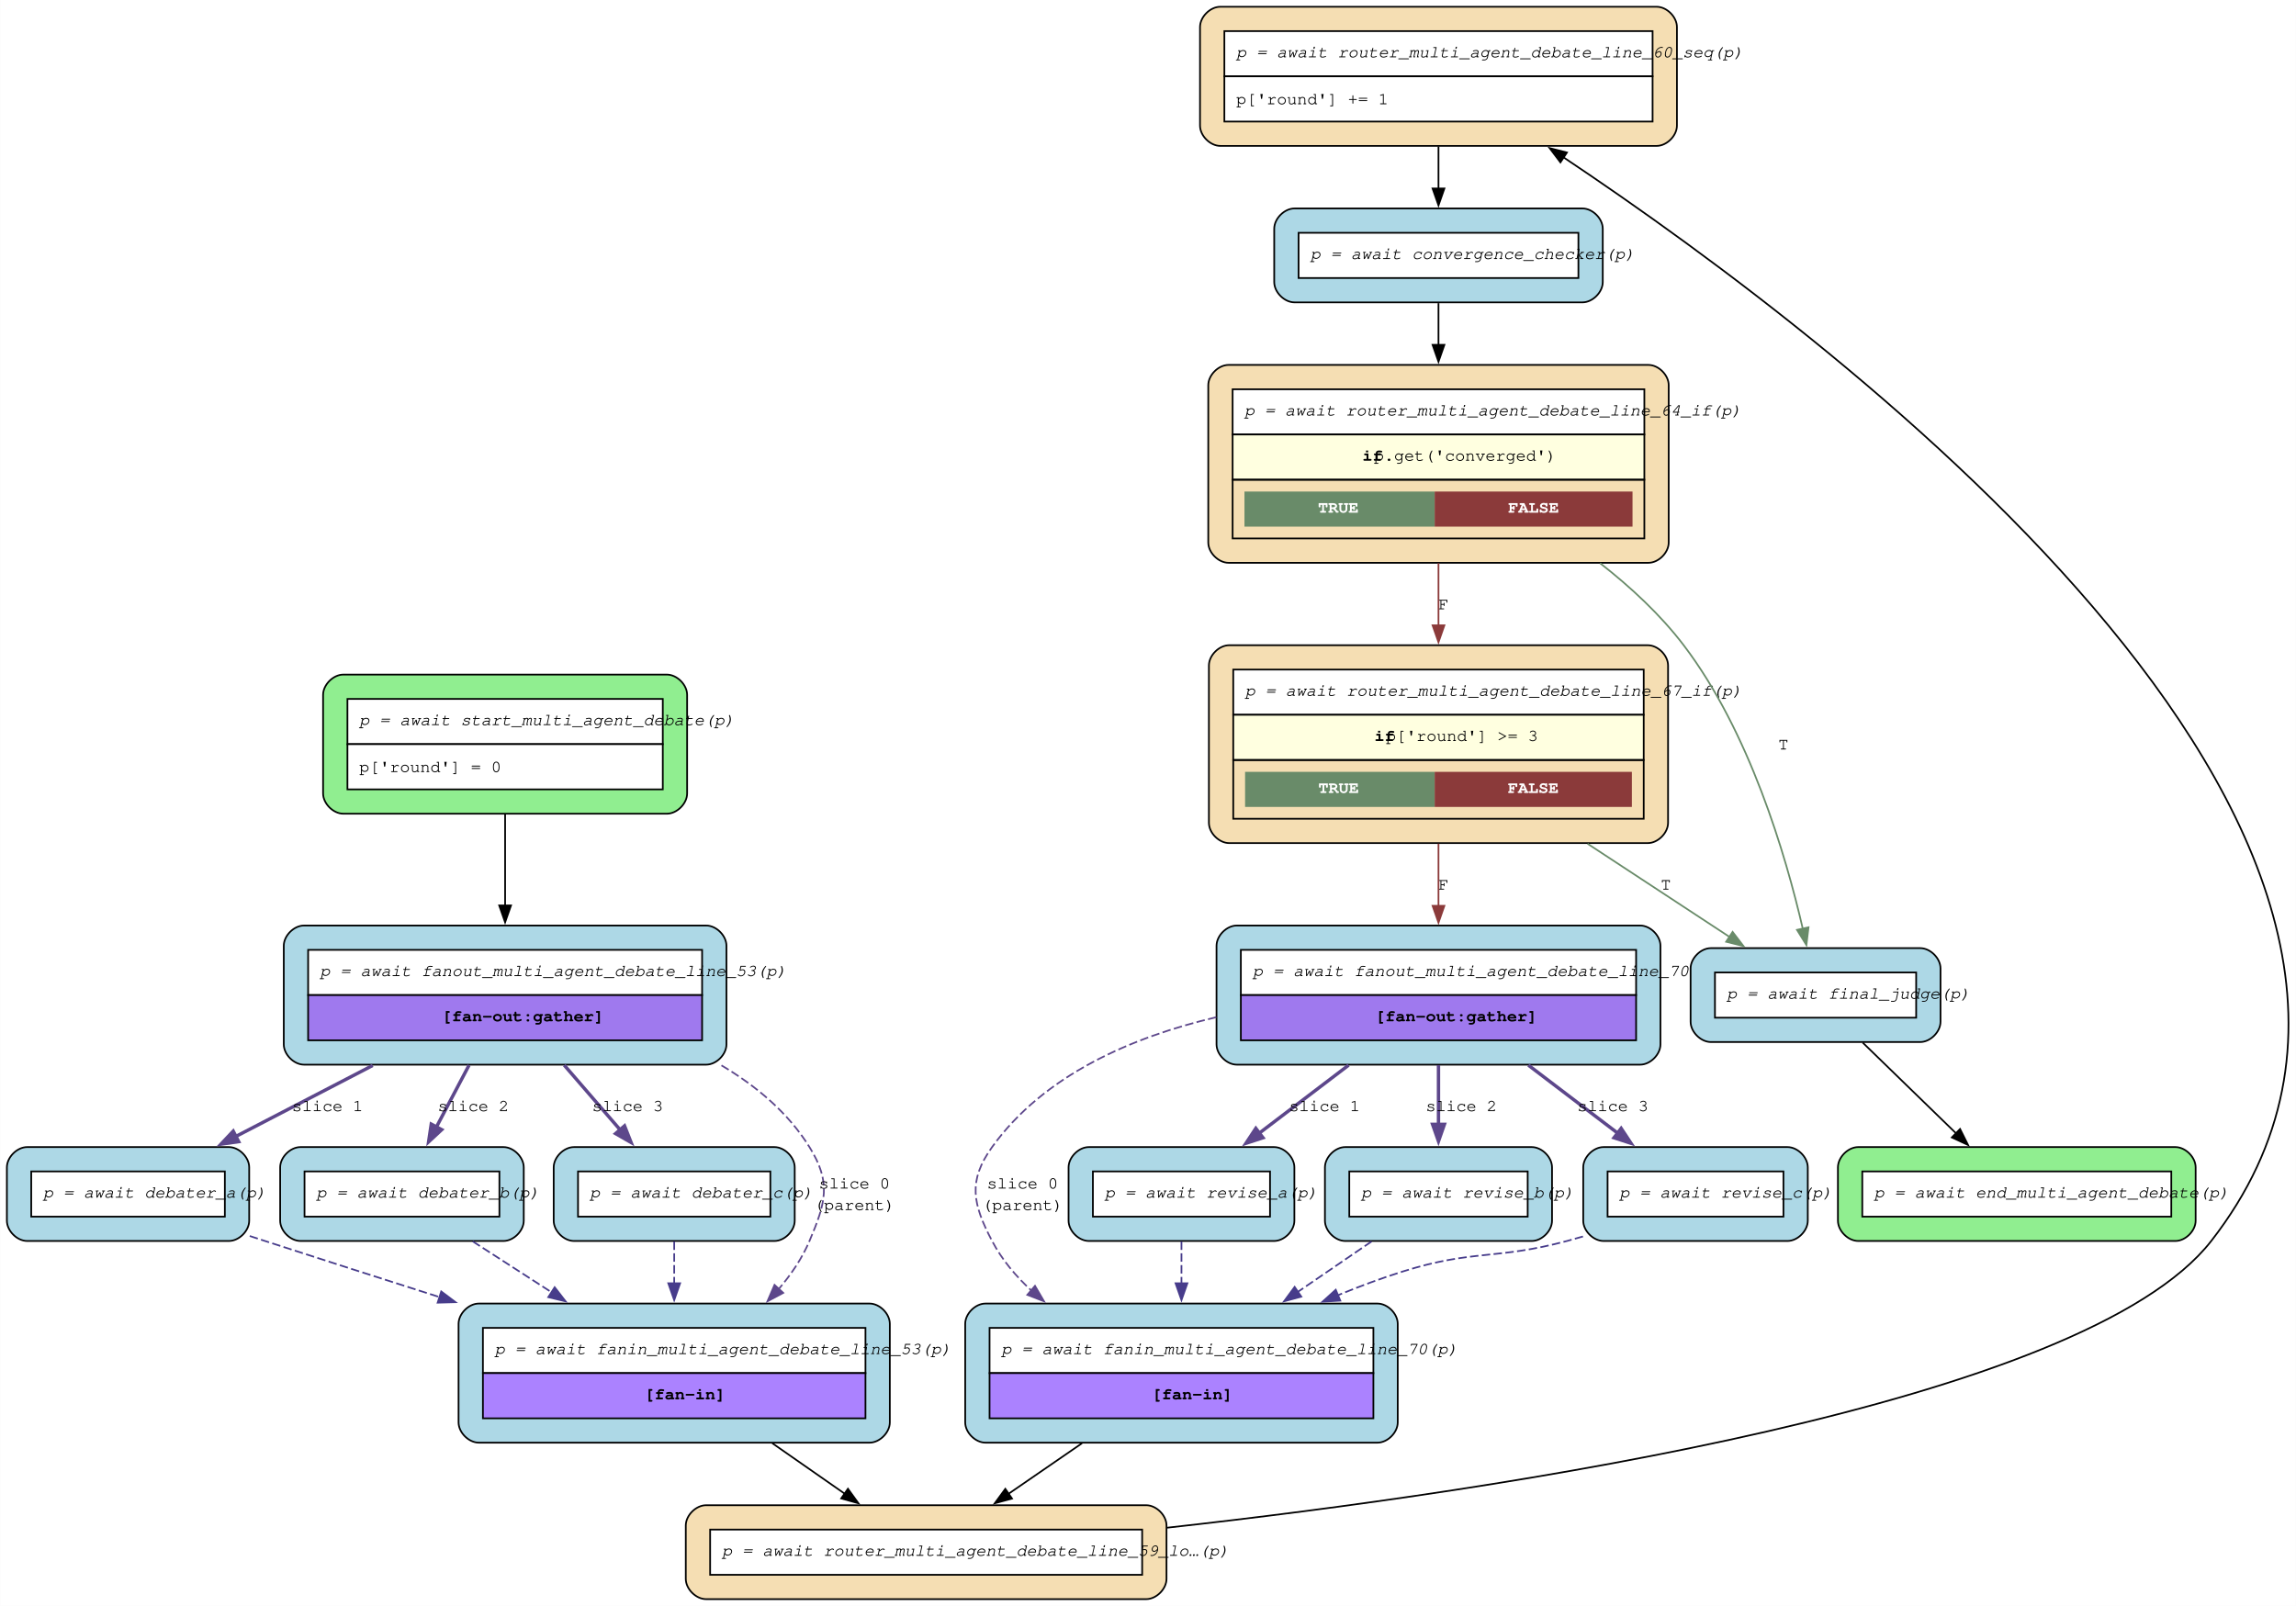
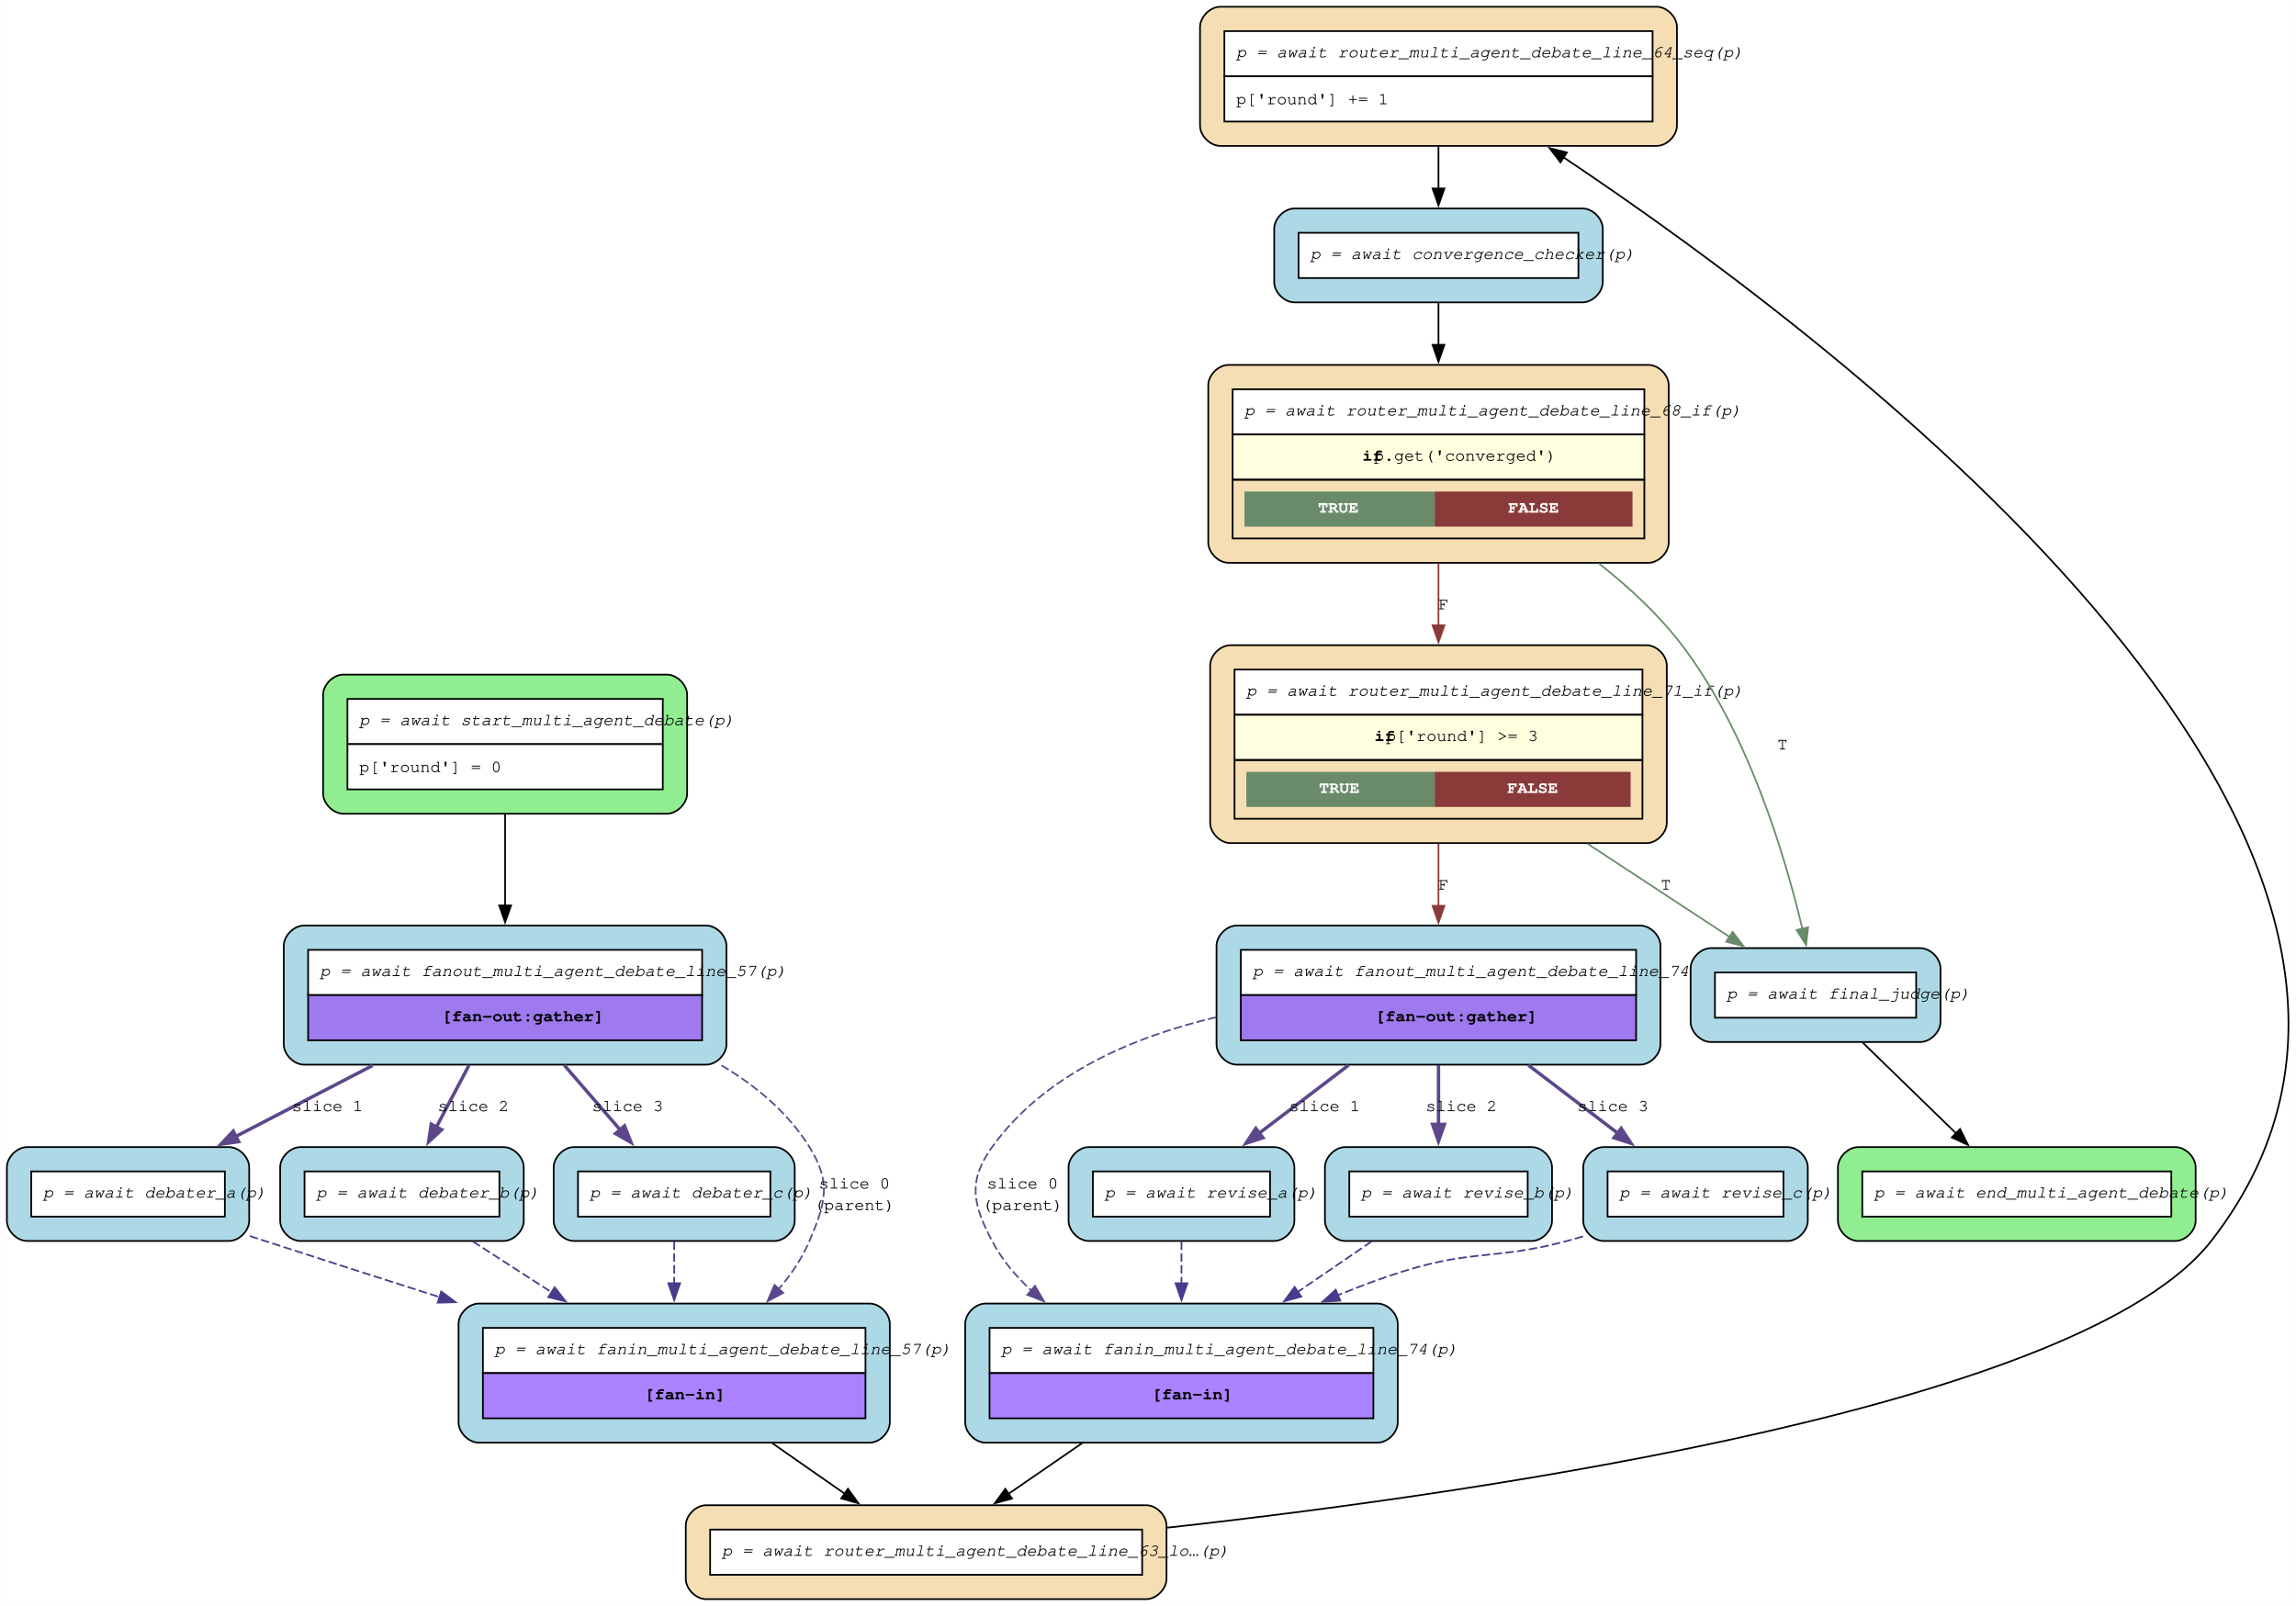
<svg xmlns="http://www.w3.org/2000/svg" width="1358pt" height="950pt" viewBox="0.00 0.00 1357.71 949.90">
  <g id="graph0" class="graph" transform="scale(1 1) rotate(0) translate(4 945.9)">
    <polygon fill="white" stroke="none" points="-4,4 -4,-945.9 1353.71,-945.9 1353.71,4 -4,4" />
    <g id="node1" class="node">
      <path fill="lightgreen" stroke="black" d="M390.3,-546.88C390.3,-546.88 199,-546.88 199,-546.88 193,-546.88 187,-540.88 187,-534.88 187,-534.88 187,-476.58 187,-476.58 187,-470.58 193,-464.58 199,-464.58 199,-464.58 390.3,-464.58 390.3,-464.58 396.3,-464.58 402.3,-470.58 402.3,-476.58 402.3,-476.58 402.3,-534.88 402.3,-534.88 402.3,-540.88 396.3,-546.88 390.3,-546.88" />
      <polygon fill="white" stroke="none" points="201.4,-505.73 201.4,-532.48 387.9,-532.48 387.9,-505.73 201.4,-505.73" />
      <polygon fill="none" stroke="black" points="201.4,-505.73 201.4,-532.48 387.9,-532.48 387.9,-505.73 201.4,-505.73" />
      <text text-anchor="start" x="208.4" y="-516.98" font-family="Courier,monospace" font-style="italic" font-size="10.00">p = await start_multi_agent_debate(p)</text>
      <polygon fill="white" stroke="none" points="201.4,-478.98 201.4,-505.73 387.9,-505.73 387.9,-478.98 201.4,-478.98" />
      <polygon fill="none" stroke="black" points="201.4,-478.98 201.4,-505.73 387.9,-505.73 387.9,-478.98 201.4,-478.98" />
      <text text-anchor="start" x="208.4" y="-489.23" font-family="Courier,monospace" font-size="10.00">p['round'] = 0</text>
    </g>
    <g id="node7" class="node">
      <path fill="lightblue" stroke="black" d="M413.55,-398.45C413.55,-398.45 175.75,-398.45 175.75,-398.45 169.75,-398.45 163.75,-392.45 163.75,-386.45 163.75,-386.45 163.75,-328.15 163.75,-328.15 163.75,-322.15 169.75,-316.15 175.75,-316.15 175.75,-316.15 413.55,-316.15 413.55,-316.15 419.55,-316.15 425.55,-322.15 425.55,-328.15 425.55,-328.15 425.55,-386.45 425.55,-386.45 425.55,-392.45 419.55,-398.45 413.55,-398.45" />
      <polygon fill="white" stroke="none" points="178.15,-357.3 178.15,-384.05 411.15,-384.05 411.15,-357.3 178.15,-357.3" />
      <polygon fill="none" stroke="black" points="178.15,-357.3 178.15,-384.05 411.15,-384.05 411.15,-357.3 178.15,-357.3" />
-       <text text-anchor="start" x="185.15" y="-368.55" font-family="Courier,monospace" font-style="italic" font-size="10.00">p = await fanout_multi_agent_debate_line_53(p)</text>
+       <text text-anchor="start" x="185.15" y="-368.55" font-family="Courier,monospace" font-style="italic" font-size="10.00">p = await fanout_multi_agent_debate_line_57(p)</text>
      <polygon fill="#9f79ee" stroke="none" points="178.15,-330.55 178.15,-357.3 411.15,-357.3 411.15,-330.55 178.15,-330.55" />
      <polygon fill="none" stroke="black" points="178.15,-330.55 178.15,-357.3 411.15,-357.3 411.15,-330.55 178.15,-330.55" />
      <text text-anchor="start" x="257.15" y="-341.8" font-family="Courier,monospace" font-weight="bold" font-size="10.00">[fan-out:gather]</text>
    </g>
    <g id="edge25" class="edge">
      <path fill="none" stroke="black" d="M294.65,-464.33C294.65,-447.59 294.65,-427.97 294.65,-410.19" />
      <polygon fill="black" stroke="black" points="298.15,-410.33 294.65,-400.33 291.15,-410.33 298.15,-410.33" />
    </g>
    <g id="node2" class="node">
      <path fill="lightblue" stroke="black" d="M965.92,-398.45C965.92,-398.45 727.38,-398.45 727.38,-398.45 721.38,-398.45 715.38,-392.45 715.38,-386.45 715.38,-386.45 715.38,-328.15 715.38,-328.15 715.38,-322.15 721.38,-316.15 727.38,-316.15 727.38,-316.15 965.92,-316.15 965.92,-316.15 971.92,-316.15 977.92,-322.15 977.92,-328.15 977.92,-328.15 977.92,-386.45 977.92,-386.45 977.92,-392.45 971.92,-398.45 965.92,-398.45" />
      <polygon fill="white" stroke="none" points="729.77,-357.3 729.77,-384.05 963.52,-384.05 963.52,-357.3 729.77,-357.3" />
      <polygon fill="none" stroke="black" points="729.77,-357.3 729.77,-384.05 963.52,-384.05 963.52,-357.3 729.77,-357.3" />
-       <text text-anchor="start" x="736.77" y="-368.55" font-family="Courier,monospace" font-style="italic" font-size="10.00">p = await fanout_multi_agent_debate_line_70(p)</text>
+       <text text-anchor="start" x="736.77" y="-368.55" font-family="Courier,monospace" font-style="italic" font-size="10.00">p = await fanout_multi_agent_debate_line_74(p)</text>
      <polygon fill="#9f79ee" stroke="none" points="729.77,-330.55 729.77,-357.3 963.52,-357.3 963.52,-330.55 729.77,-330.55" />
      <polygon fill="none" stroke="black" points="729.77,-330.55 729.77,-357.3 963.52,-357.3 963.52,-330.55 729.77,-330.55" />
      <text text-anchor="start" x="809.15" y="-341.8" font-family="Courier,monospace" font-weight="bold" font-size="10.00">[fan-out:gather]</text>
    </g>
    <g id="node14" class="node">
      <path fill="lightblue" stroke="black" d="M810.55,-174.85C810.55,-174.85 578.75,-174.85 578.75,-174.85 572.75,-174.85 566.75,-168.85 566.75,-162.85 566.75,-162.85 566.75,-104.55 566.75,-104.55 566.75,-98.55 572.75,-92.55 578.75,-92.55 578.75,-92.55 810.55,-92.55 810.55,-92.55 816.55,-92.55 822.55,-98.55 822.55,-104.55 822.55,-104.55 822.55,-162.85 822.55,-162.85 822.55,-168.85 816.55,-174.85 810.55,-174.85" />
      <polygon fill="white" stroke="none" points="581.15,-133.7 581.15,-160.45 808.15,-160.45 808.15,-133.7 581.15,-133.7" />
      <polygon fill="none" stroke="black" points="581.15,-133.7 581.15,-160.45 808.15,-160.45 808.15,-133.7 581.15,-133.7" />
-       <text text-anchor="start" x="588.15" y="-144.95" font-family="Courier,monospace" font-style="italic" font-size="10.00">p = await fanin_multi_agent_debate_line_70(p)</text>
+       <text text-anchor="start" x="588.15" y="-144.95" font-family="Courier,monospace" font-style="italic" font-size="10.00">p = await fanin_multi_agent_debate_line_74(p)</text>
      <polygon fill="#ab82ff" stroke="none" points="581.15,-106.95 581.15,-133.7 808.15,-133.7 808.15,-106.95 581.15,-106.95" />
      <polygon fill="none" stroke="black" points="581.15,-106.95 581.15,-133.7 808.15,-133.7 808.15,-106.95 581.15,-106.95" />
      <text text-anchor="start" x="677.02" y="-118.2" font-family="Courier,monospace" font-weight="bold" font-size="10.00">[fan-in]</text>
    </g>
    <g id="edge11" class="edge">
      <path fill="none" stroke="#5d478b" stroke-dasharray="5,2" d="M715.21,-344.21C665.35,-332.48 613.27,-310.02 582.65,-267.4 568.24,-247.35 571.17,-233.71 582.65,-211.85 588.47,-200.78 596.68,-190.98 606.03,-182.41" />
      <polygon fill="#5d478b" stroke="#5d478b" points="608.02,-185.32 613.37,-176.17 603.48,-179.99 608.02,-185.32" />
      <text text-anchor="middle" x="600.65" y="-242.88" font-family="Courier,monospace" font-size="10.00">slice 0</text>
      <text text-anchor="middle" x="600.65" y="-230.13" font-family="Courier,monospace" font-size="10.00">(parent)</text>
    </g>
    <g id="node16" class="node">
      <path fill="lightblue" stroke="black" d="M749.42,-267.4C749.42,-267.4 639.88,-267.4 639.88,-267.4 633.88,-267.4 627.88,-261.4 627.88,-255.4 627.88,-255.4 627.88,-223.85 627.88,-223.85 627.88,-217.85 633.88,-211.85 639.88,-211.85 639.88,-211.85 749.42,-211.85 749.42,-211.85 755.42,-211.85 761.42,-217.85 761.42,-223.85 761.42,-223.85 761.42,-255.4 761.42,-255.4 761.42,-261.4 755.42,-267.4 749.42,-267.4" />
      <polygon fill="white" stroke="none" points="642.27,-226.25 642.27,-253 747.02,-253 747.02,-226.25 642.27,-226.25" />
      <polygon fill="none" stroke="black" points="642.27,-226.25 642.27,-253 747.02,-253 747.02,-226.25 642.27,-226.25" />
      <text text-anchor="start" x="649.27" y="-237.5" font-family="Courier,monospace" font-style="italic" font-size="10.00">p = await revise_a(p)</text>
    </g>
    <g id="edge12" class="edge">
      <path fill="none" stroke="#5d478b" stroke-width="2" d="M793.49,-315.84C775.86,-302.43 756.43,-287.64 739.5,-274.75" />
      <polygon fill="#5d478b" stroke="#5d478b" stroke-width="2" points="742.86,-272.91 732.78,-269.64 738.62,-278.48 742.86,-272.91" />
      <text text-anchor="middle" x="779.22" y="-288.65" font-family="Courier,monospace" font-size="10.00">slice 1</text>
    </g>
    <g id="node17" class="node">
      <path fill="lightblue" stroke="black" d="M901.8,-267.4C901.8,-267.4 791.5,-267.4 791.5,-267.4 785.5,-267.4 779.5,-261.4 779.5,-255.4 779.5,-255.4 779.5,-223.85 779.5,-223.85 779.5,-217.85 785.5,-211.85 791.5,-211.85 791.5,-211.85 901.8,-211.85 901.8,-211.85 907.8,-211.85 913.8,-217.85 913.8,-223.85 913.8,-223.85 913.8,-255.4 913.8,-255.4 913.8,-261.4 907.8,-267.4 901.8,-267.4" />
      <polygon fill="white" stroke="none" points="793.9,-226.25 793.9,-253 899.4,-253 899.4,-226.25 793.9,-226.25" />
      <polygon fill="none" stroke="black" points="793.9,-226.25 793.9,-253 899.4,-253 899.4,-226.25 793.9,-226.25" />
      <text text-anchor="start" x="800.9" y="-237.5" font-family="Courier,monospace" font-style="italic" font-size="10.00">p = await revise_b(p)</text>
    </g>
    <g id="edge13" class="edge">
      <path fill="none" stroke="#5d478b" stroke-width="2" d="M846.65,-315.84C846.65,-303.92 846.65,-290.91 846.65,-279.12" />
      <polygon fill="#5d478b" stroke="#5d478b" stroke-width="2" points="850.15,-280.84 846.65,-270.84 843.15,-280.84 850.15,-280.84" />
      <text text-anchor="middle" x="860.15" y="-288.65" font-family="Courier,monospace" font-size="10.00">slice 2</text>
    </g>
    <g id="node18" class="node">
      <path fill="lightblue" stroke="black" d="M1053.05,-267.4C1053.05,-267.4 944.25,-267.4 944.25,-267.4 938.25,-267.4 932.25,-261.4 932.25,-255.4 932.25,-255.4 932.25,-223.85 932.25,-223.85 932.25,-217.85 938.25,-211.85 944.25,-211.85 944.25,-211.85 1053.05,-211.85 1053.05,-211.85 1059.05,-211.85 1065.05,-217.85 1065.05,-223.85 1065.05,-223.85 1065.05,-255.4 1065.05,-255.4 1065.05,-261.4 1059.05,-267.4 1053.05,-267.4" />
      <polygon fill="white" stroke="none" points="946.65,-226.25 946.65,-253 1050.65,-253 1050.65,-226.25 946.65,-226.25" />
      <polygon fill="none" stroke="black" points="946.65,-226.25 946.65,-253 1050.65,-253 1050.65,-226.25 946.65,-226.25" />
      <text text-anchor="start" x="953.65" y="-237.5" font-family="Courier,monospace" font-style="italic" font-size="10.00">p = await revise_c(p)</text>
    </g>
    <g id="edge14" class="edge">
      <path fill="none" stroke="#5d478b" stroke-width="2" d="M899.81,-315.84C917.44,-302.43 936.87,-287.64 953.8,-274.75" />
      <polygon fill="#5d478b" stroke="#5d478b" stroke-width="2" points="954.68,-278.48 960.52,-269.64 950.44,-272.91 954.68,-278.48" />
      <text text-anchor="middle" x="949.76" y="-288.65" font-family="Courier,monospace" font-size="10.00">slice 3</text>
    </g>
    <g id="node3" class="node">
-       <path fill="wheat" stroke="black" d="M970.42,-564.25C970.42,-564.25 722.88,-564.25 722.88,-564.25 716.88,-564.25 710.88,-558.25 710.88,-552.25 710.88,-552.25 710.88,-459.2 710.88,-459.2 710.88,-453.2 716.88,-447.2 722.88,-447.2 722.88,-447.2 970.42,-447.2 970.42,-447.2 976.42,-447.2 982.42,-453.2 982.42,-459.2 982.42,-459.2 982.42,-552.25 982.42,-552.25 982.42,-558.25 976.42,-564.25 970.42,-564.25" />
-       <polygon fill="white" stroke="none" points="725.27,-523.1 725.27,-549.85 968.02,-549.85 968.02,-523.1 725.27,-523.1" />
-       <polygon fill="none" stroke="black" points="725.27,-523.1 725.27,-549.85 968.02,-549.85 968.02,-523.1 725.27,-523.1" />
-       <text text-anchor="start" x="732.27" y="-534.35" font-family="Courier,monospace" font-style="italic" font-size="10.00">p = await router_multi_agent_debate_line_67_if(p)</text>
-       <polygon fill="lightyellow" stroke="none" points="725.27,-496.35 725.27,-523.1 968.02,-523.1 968.02,-496.35 725.27,-496.35" />
-       <polygon fill="none" stroke="black" points="725.27,-496.35 725.27,-523.1 968.02,-523.1 968.02,-496.35 725.27,-496.35" />
+       <path fill="wheat" stroke="black" d="M969.67,-564.25C969.67,-564.25 723.62,-564.25 723.62,-564.25 717.62,-564.25 711.62,-558.25 711.62,-552.25 711.62,-552.25 711.62,-459.2 711.62,-459.2 711.62,-453.2 717.62,-447.2 723.62,-447.2 723.62,-447.2 969.67,-447.2 969.67,-447.2 975.67,-447.2 981.67,-453.2 981.67,-459.2 981.67,-459.2 981.67,-552.25 981.67,-552.25 981.67,-558.25 975.67,-564.25 969.67,-564.25" />
+       <polygon fill="white" stroke="none" points="726.02,-523.1 726.02,-549.85 967.27,-549.85 967.27,-523.1 726.02,-523.1" />
+       <polygon fill="none" stroke="black" points="726.02,-523.1 726.02,-549.85 967.27,-549.85 967.27,-523.1 726.02,-523.1" />
+       <text text-anchor="start" x="733.02" y="-534.35" font-family="Courier,monospace" font-style="italic" font-size="10.00">p = await router_multi_agent_debate_line_71_if(p)</text>
+       <polygon fill="lightyellow" stroke="none" points="726.02,-496.35 726.02,-523.1 967.27,-523.1 967.27,-496.35 726.02,-496.35" />
+       <polygon fill="none" stroke="black" points="726.02,-496.35 726.02,-523.1 967.27,-523.1 967.27,-496.35 726.02,-496.35" />
      <text text-anchor="start" x="808.77" y="-507.6" font-family="Courier,monospace" font-weight="bold" font-size="10.00">if</text>
      <text text-anchor="start" x="815.52" y="-507.6" font-family="Courier,monospace" font-size="10.00"> p['round'] &gt;= 3</text>
-       <polygon fill="none" stroke="black" points="725.27,-461.6 725.27,-496.35 968.02,-496.35 968.02,-461.6 725.27,-461.6" />
-       <polygon fill="#698b69" stroke="none" points="732.27,-468.6 732.27,-489.35 844.4,-489.35 844.4,-468.6 732.27,-468.6" />
-       <text text-anchor="start" x="775.59" y="-476.85" font-family="Courier,monospace" font-weight="bold" font-size="10.00" fill="white">TRUE</text>
-       <polygon fill="#8b3a3a" stroke="none" points="844.4,-468.6 844.4,-489.35 961.02,-489.35 961.02,-468.6 844.4,-468.6" />
-       <text text-anchor="start" x="887.71" y="-476.85" font-family="Courier,monospace" font-weight="bold" font-size="10.00" fill="white">FALSE</text>
+       <polygon fill="none" stroke="black" points="726.02,-461.6 726.02,-496.35 967.27,-496.35 967.27,-461.6 726.02,-461.6" />
+       <polygon fill="#698b69" stroke="none" points="733.02,-468.6 733.02,-489.35 844.4,-489.35 844.4,-468.6 733.02,-468.6" />
+       <text text-anchor="start" x="775.96" y="-476.85" font-family="Courier,monospace" font-weight="bold" font-size="10.00" fill="white">TRUE</text>
+       <polygon fill="#8b3a3a" stroke="none" points="844.4,-468.6 844.4,-489.35 960.27,-489.35 960.27,-468.6 844.4,-468.6" />
+       <text text-anchor="start" x="887.34" y="-476.85" font-family="Courier,monospace" font-weight="bold" font-size="10.00" fill="white">FALSE</text>
    </g>
    <g id="edge23" class="edge">
      <path fill="none" stroke="#8b3a3a" d="M846.65,-446.85C846.65,-434.62 846.65,-421.78 846.65,-409.8" />
      <polygon fill="#8b3a3a" stroke="#8b3a3a" points="850.15,-410.13 846.65,-400.13 843.15,-410.13 850.15,-410.13" />
      <text text-anchor="middle" x="849.65" y="-419.7" font-family="Courier,monospace" font-size="10.00">F</text>
    </g>
    <g id="node15" class="node">
      <path fill="lightblue" stroke="black" d="M1131.55,-385.08C1131.55,-385.08 1007.75,-385.08 1007.75,-385.08 1001.75,-385.08 995.75,-379.08 995.75,-373.08 995.75,-373.08 995.75,-341.53 995.75,-341.53 995.75,-335.53 1001.75,-329.53 1007.75,-329.53 1007.75,-329.53 1131.55,-329.53 1131.55,-329.53 1137.55,-329.53 1143.55,-335.53 1143.55,-341.53 1143.55,-341.53 1143.55,-373.08 1143.55,-373.08 1143.55,-379.08 1137.55,-385.08 1131.55,-385.08" />
      <polygon fill="white" stroke="none" points="1010.15,-343.93 1010.15,-370.68 1129.15,-370.68 1129.15,-343.93 1010.15,-343.93" />
      <polygon fill="none" stroke="black" points="1010.15,-343.93 1010.15,-370.68 1129.15,-370.68 1129.15,-343.93 1010.15,-343.93" />
      <text text-anchor="start" x="1017.15" y="-355.18" font-family="Courier,monospace" font-style="italic" font-size="10.00">p = await final_judge(p)</text>
    </g>
    <g id="edge24" class="edge">
      <path fill="none" stroke="#698b69" d="M934.79,-446.85C963.27,-428.15 993.88,-408.05 1018.73,-391.74" />
      <polygon fill="#698b69" stroke="#698b69" points="1020.59,-394.7 1027.03,-386.28 1016.75,-388.85 1020.59,-394.7" />
      <text text-anchor="middle" x="981.12" y="-419.7" font-family="Courier,monospace" font-size="10.00">T</text>
    </g>
    <g id="node4" class="node">
      <path fill="wheat" stroke="black" d="M970.8,-730.05C970.8,-730.05 722.5,-730.05 722.5,-730.05 716.5,-730.05 710.5,-724.05 710.5,-718.05 710.5,-718.05 710.5,-625 710.5,-625 710.5,-619 716.5,-613 722.5,-613 722.5,-613 970.8,-613 970.8,-613 976.8,-613 982.8,-619 982.8,-625 982.8,-625 982.8,-718.05 982.8,-718.05 982.8,-724.05 976.8,-730.05 970.8,-730.05" />
      <polygon fill="white" stroke="none" points="724.9,-688.9 724.9,-715.65 968.4,-715.65 968.4,-688.9 724.9,-688.9" />
      <polygon fill="none" stroke="black" points="724.9,-688.9 724.9,-715.65 968.4,-715.65 968.4,-688.9 724.9,-688.9" />
-       <text text-anchor="start" x="731.9" y="-700.15" font-family="Courier,monospace" font-style="italic" font-size="10.00">p = await router_multi_agent_debate_line_64_if(p)</text>
+       <text text-anchor="start" x="731.9" y="-700.15" font-family="Courier,monospace" font-style="italic" font-size="10.00">p = await router_multi_agent_debate_line_68_if(p)</text>
      <polygon fill="lightyellow" stroke="none" points="724.9,-662.15 724.9,-688.9 968.4,-688.9 968.4,-662.15 724.9,-662.15" />
      <polygon fill="none" stroke="black" points="724.9,-662.15 724.9,-688.9 968.4,-688.9 968.4,-662.15 724.9,-662.15" />
      <text text-anchor="start" x="801.65" y="-673.4" font-family="Courier,monospace" font-weight="bold" font-size="10.00">if</text>
      <text text-anchor="start" x="808.4" y="-673.4" font-family="Courier,monospace" font-size="10.00"> p.get('converged')</text>
      <polygon fill="none" stroke="black" points="724.9,-627.4 724.9,-662.15 968.4,-662.15 968.4,-627.4 724.9,-627.4" />
      <polygon fill="#698b69" stroke="none" points="731.9,-634.4 731.9,-655.15 844.4,-655.15 844.4,-634.4 731.9,-634.4" />
      <text text-anchor="start" x="775.4" y="-642.65" font-family="Courier,monospace" font-weight="bold" font-size="10.00" fill="white">TRUE</text>
      <polygon fill="#8b3a3a" stroke="none" points="844.4,-634.4 844.4,-655.15 961.4,-655.15 961.4,-634.4 844.4,-634.4" />
      <text text-anchor="start" x="887.9" y="-642.65" font-family="Courier,monospace" font-weight="bold" font-size="10.00" fill="white">FALSE</text>
    </g>
    <g id="edge22" class="edge">
      <path fill="none" stroke="#8b3a3a" d="M846.65,-612.78C846.65,-600.79 846.65,-588.04 846.65,-575.7" />
      <polygon fill="#8b3a3a" stroke="#8b3a3a" points="850.15,-576.02 846.65,-566.02 843.15,-576.02 850.15,-576.02" />
      <text text-anchor="middle" x="849.65" y="-585.5" font-family="Courier,monospace" font-size="10.00">F</text>
    </g>
    <g id="edge21" class="edge">
-       <path fill="none" stroke="#698b69" d="M942.24,-612.76C960.38,-598.59 977.95,-582.26 991.65,-564.25 1030.53,-513.13 1051.97,-440.41 1062.12,-396.46" />
-       <polygon fill="#698b69" stroke="#698b69" points="1065.49,-397.4 1064.24,-386.88 1058.66,-395.89 1065.49,-397.4" />
-       <text text-anchor="middle" x="1050.63" y="-502.6" font-family="Courier,monospace" font-size="10.00">T</text>
+       <path fill="none" stroke="#698b69" d="M941.51,-612.62C959.54,-598.47 977.01,-582.17 990.65,-564.25 1029.62,-513.06 1051.46,-440.37 1061.87,-396.44" />
+       <polygon fill="#698b69" stroke="#698b69" points="1065.25,-397.39 1064.06,-386.86 1058.42,-395.83 1065.25,-397.39" />
+       <text text-anchor="middle" x="1050.08" y="-502.6" font-family="Courier,monospace" font-size="10.00">T</text>
    </g>
    <g id="node5" class="node">
      <path fill="wheat" stroke="black" d="M975.67,-941.9C975.67,-941.9 717.62,-941.9 717.62,-941.9 711.62,-941.9 705.62,-935.9 705.62,-929.9 705.62,-929.9 705.62,-871.6 705.62,-871.6 705.62,-865.6 711.62,-859.6 717.62,-859.6 717.62,-859.6 975.67,-859.6 975.67,-859.6 981.67,-859.6 987.67,-865.6 987.67,-871.6 987.67,-871.6 987.67,-929.9 987.67,-929.9 987.67,-935.9 981.67,-941.9 975.67,-941.9" />
      <polygon fill="white" stroke="none" points="720.02,-900.75 720.02,-927.5 973.27,-927.5 973.27,-900.75 720.02,-900.75" />
      <polygon fill="none" stroke="black" points="720.02,-900.75 720.02,-927.5 973.27,-927.5 973.27,-900.75 720.02,-900.75" />
-       <text text-anchor="start" x="727.02" y="-912" font-family="Courier,monospace" font-style="italic" font-size="10.00">p = await router_multi_agent_debate_line_60_seq(p)</text>
+       <text text-anchor="start" x="727.02" y="-912" font-family="Courier,monospace" font-style="italic" font-size="10.00">p = await router_multi_agent_debate_line_64_seq(p)</text>
      <polygon fill="white" stroke="none" points="720.02,-874 720.02,-900.75 973.27,-900.75 973.27,-874 720.02,-874" />
      <polygon fill="none" stroke="black" points="720.02,-874 720.02,-900.75 973.27,-900.75 973.27,-874 720.02,-874" />
      <text text-anchor="start" x="727.02" y="-884.25" font-family="Courier,monospace" font-size="10.00">p['round'] += 1</text>
    </g>
    <g id="node9" class="node">
      <path fill="lightblue" stroke="black" d="M931.8,-822.6C931.8,-822.6 761.5,-822.6 761.5,-822.6 755.5,-822.6 749.5,-816.6 749.5,-810.6 749.5,-810.6 749.5,-779.05 749.5,-779.05 749.5,-773.05 755.5,-767.05 761.5,-767.05 761.5,-767.05 931.8,-767.05 931.8,-767.05 937.8,-767.05 943.8,-773.05 943.8,-779.05 943.8,-779.05 943.8,-810.6 943.8,-810.6 943.8,-816.6 937.8,-822.6 931.8,-822.6" />
      <polygon fill="white" stroke="none" points="763.9,-781.45 763.9,-808.2 929.4,-808.2 929.4,-781.45 763.9,-781.45" />
      <polygon fill="none" stroke="black" points="763.9,-781.45 763.9,-808.2 929.4,-808.2 929.4,-781.45 763.9,-781.45" />
      <text text-anchor="start" x="770.9" y="-792.7" font-family="Courier,monospace" font-style="italic" font-size="10.00">p = await convergence_checker(p)</text>
    </g>
    <g id="edge20" class="edge">
      <path fill="none" stroke="black" d="M846.65,-859.27C846.65,-851.08 846.65,-842.48 846.65,-834.36" />
      <polygon fill="black" stroke="black" points="850.15,-834.4 846.65,-824.4 843.15,-834.4 850.15,-834.4" />
    </g>
    <g id="node6" class="node">
      <path fill="wheat" stroke="black" d="M673.8,-55.55C673.8,-55.55 413.5,-55.55 413.5,-55.55 407.5,-55.55 401.5,-49.55 401.5,-43.55 401.5,-43.55 401.5,-12 401.5,-12 401.5,-6 407.5,0 413.5,0 413.5,0 673.8,0 673.8,0 679.8,0 685.8,-6 685.8,-12 685.8,-12 685.8,-43.55 685.8,-43.55 685.8,-49.55 679.8,-55.55 673.8,-55.55" />
      <polygon fill="white" stroke="none" points="415.9,-14.4 415.9,-41.15 671.4,-41.15 671.4,-14.4 415.9,-14.4" />
      <polygon fill="none" stroke="black" points="415.9,-14.4 415.9,-41.15 671.4,-41.15 671.4,-14.4 415.9,-14.4" />
-       <text text-anchor="start" x="422.9" y="-25.65" font-family="Courier,monospace" font-style="italic" font-size="10.00">p = await router_multi_agent_debate_line_59_lo…(p)</text>
+       <text text-anchor="start" x="422.9" y="-25.65" font-family="Courier,monospace" font-style="italic" font-size="10.00">p = await router_multi_agent_debate_line_63_lo…(p)</text>
    </g>
    <g id="edge19" class="edge">
      <path fill="none" stroke="black" d="M686.23,-42.26C884.8,-64.33 1228.76,-115.68 1303.65,-211.85 1482.4,-441.4 1090.67,-739.24 920.51,-852.89" />
      <polygon fill="black" stroke="black" points="918.76,-849.85 912.37,-858.3 922.63,-855.68 918.76,-849.85" />
    </g>
    <g id="node10" class="node">
      <path fill="lightblue" stroke="black" d="M131.3,-267.4C131.3,-267.4 12,-267.4 12,-267.4 6,-267.4 0,-261.4 0,-255.4 0,-255.4 0,-223.85 0,-223.85 0,-217.85 6,-211.85 12,-211.85 12,-211.85 131.3,-211.85 131.3,-211.85 137.3,-211.85 143.3,-217.85 143.3,-223.85 143.3,-223.85 143.3,-255.4 143.3,-255.4 143.3,-261.4 137.3,-267.4 131.3,-267.4" />
      <polygon fill="white" stroke="none" points="14.4,-226.25 14.4,-253 128.9,-253 128.9,-226.25 14.4,-226.25" />
      <polygon fill="none" stroke="black" points="14.4,-226.25 14.4,-253 128.9,-253 128.9,-226.25 14.4,-226.25" />
      <text text-anchor="start" x="21.4" y="-237.5" font-family="Courier,monospace" font-style="italic" font-size="10.00">p = await debater_a(p)</text>
    </g>
    <g id="edge7" class="edge">
      <path fill="none" stroke="#5d478b" stroke-width="2" d="M216.34,-315.68C189.31,-301.66 159.41,-286.15 133.85,-272.89" />
      <polygon fill="#5d478b" stroke="#5d478b" stroke-width="2" points="137.08,-270.62 126.6,-269.13 133.86,-276.84 137.08,-270.62" />
      <text text-anchor="middle" x="189.59" y="-288.65" font-family="Courier,monospace" font-size="10.00">slice 1</text>
    </g>
    <g id="node11" class="node">
      <path fill="lightblue" stroke="black" d="M293.67,-267.4C293.67,-267.4 173.62,-267.4 173.62,-267.4 167.62,-267.4 161.62,-261.4 161.62,-255.4 161.62,-255.4 161.62,-223.85 161.62,-223.85 161.62,-217.85 167.62,-211.85 173.62,-211.85 173.62,-211.85 293.67,-211.85 293.67,-211.85 299.67,-211.85 305.67,-217.85 305.67,-223.85 305.67,-223.85 305.67,-255.4 305.67,-255.4 305.67,-261.4 299.67,-267.4 293.67,-267.4" />
      <polygon fill="white" stroke="none" points="176.02,-226.25 176.02,-253 291.27,-253 291.27,-226.25 176.02,-226.25" />
      <polygon fill="none" stroke="black" points="176.02,-226.25 176.02,-253 291.27,-253 291.27,-226.25 176.02,-226.25" />
      <text text-anchor="start" x="183.02" y="-237.5" font-family="Courier,monospace" font-style="italic" font-size="10.00">p = await debater_b(p)</text>
    </g>
    <g id="edge8" class="edge">
      <path fill="none" stroke="#5d478b" stroke-width="2" d="M273.32,-315.84C266.77,-303.42 259.6,-289.83 253.17,-277.65" />
      <polygon fill="#5d478b" stroke="#5d478b" stroke-width="2" points="257.16,-277.7 249.4,-270.49 250.97,-280.97 257.16,-277.7" />
      <text text-anchor="middle" x="275.82" y="-288.65" font-family="Courier,monospace" font-size="10.00">slice 2</text>
    </g>
    <g id="node12" class="node">
      <path fill="lightblue" stroke="black" d="M453.92,-267.4C453.92,-267.4 335.38,-267.4 335.38,-267.4 329.38,-267.4 323.38,-261.4 323.38,-255.4 323.38,-255.4 323.38,-223.85 323.38,-223.85 323.38,-217.85 329.38,-211.85 335.38,-211.85 335.38,-211.85 453.92,-211.85 453.92,-211.85 459.92,-211.85 465.92,-217.85 465.92,-223.85 465.92,-223.85 465.92,-255.4 465.92,-255.4 465.92,-261.4 459.92,-267.4 453.92,-267.4" />
      <polygon fill="white" stroke="none" points="337.77,-226.25 337.77,-253 451.52,-253 451.52,-226.25 337.77,-226.25" />
      <polygon fill="none" stroke="black" points="337.77,-226.25 337.77,-253 451.52,-253 451.52,-226.25 337.77,-226.25" />
      <text text-anchor="start" x="344.77" y="-237.5" font-family="Courier,monospace" font-style="italic" font-size="10.00">p = await debater_c(p)</text>
    </g>
    <g id="edge9" class="edge">
      <path fill="none" stroke="#5d478b" stroke-width="2" d="M329.63,-315.84C340.79,-302.93 353.06,-288.74 363.9,-276.19" />
      <polygon fill="#5d478b" stroke="#5d478b" stroke-width="2" points="365.28,-279.95 369.17,-270.1 359.98,-275.38 365.28,-279.95" />
      <text text-anchor="middle" x="367.11" y="-288.65" font-family="Courier,monospace" font-size="10.00">slice 3</text>
    </g>
    <g id="node13" class="node">
      <path fill="lightblue" stroke="black" d="M510.17,-174.85C510.17,-174.85 279.12,-174.85 279.12,-174.85 273.12,-174.85 267.12,-168.85 267.12,-162.85 267.12,-162.85 267.12,-104.55 267.12,-104.55 267.12,-98.55 273.12,-92.55 279.12,-92.55 279.12,-92.55 510.17,-92.55 510.17,-92.55 516.17,-92.55 522.17,-98.55 522.17,-104.55 522.17,-104.55 522.17,-162.85 522.17,-162.85 522.17,-168.85 516.17,-174.85 510.17,-174.85" />
      <polygon fill="white" stroke="none" points="281.52,-133.7 281.52,-160.45 507.77,-160.45 507.77,-133.7 281.52,-133.7" />
      <polygon fill="none" stroke="black" points="281.52,-133.7 281.52,-160.45 507.77,-160.45 507.77,-133.7 281.52,-133.7" />
-       <text text-anchor="start" x="288.52" y="-144.95" font-family="Courier,monospace" font-style="italic" font-size="10.00">p = await fanin_multi_agent_debate_line_53(p)</text>
+       <text text-anchor="start" x="288.52" y="-144.95" font-family="Courier,monospace" font-style="italic" font-size="10.00">p = await fanin_multi_agent_debate_line_57(p)</text>
      <polygon fill="#ab82ff" stroke="none" points="281.52,-106.95 281.52,-133.7 507.77,-133.7 507.77,-106.95 281.52,-106.95" />
      <polygon fill="none" stroke="black" points="281.52,-106.95 281.52,-133.7 507.77,-133.7 507.77,-106.95 281.52,-106.95" />
      <text text-anchor="start" x="377.02" y="-118.2" font-family="Courier,monospace" font-weight="bold" font-size="10.00">[fan-in]</text>
    </g>
    <g id="edge10" class="edge">
      <path fill="none" stroke="#5d478b" stroke-dasharray="5,2" d="M422.6,-315.72C443.3,-303.47 462.05,-287.68 474.65,-267.4 487.68,-246.43 484.3,-234.57 474.65,-211.85 470.29,-201.59 463.83,-192.04 456.43,-183.39" />
      <polygon fill="#5d478b" stroke="#5d478b" points="459.14,-181.16 449.79,-176.17 453.98,-185.9 459.14,-181.16" />
      <text text-anchor="middle" x="501.2" y="-242.88" font-family="Courier,monospace" font-size="10.00">slice 0</text>
      <text text-anchor="middle" x="501.2" y="-230.13" font-family="Courier,monospace" font-size="10.00">(parent)</text>
    </g>
    <g id="node8" class="node">
      <path fill="lightgreen" stroke="black" d="M1282.43,-267.4C1282.43,-267.4 1094.88,-267.4 1094.88,-267.4 1088.88,-267.4 1082.88,-261.4 1082.88,-255.4 1082.88,-255.4 1082.88,-223.85 1082.88,-223.85 1082.88,-217.85 1088.88,-211.85 1094.88,-211.85 1094.88,-211.85 1282.43,-211.85 1282.43,-211.85 1288.43,-211.85 1294.43,-217.85 1294.43,-223.85 1294.43,-223.85 1294.43,-255.4 1294.43,-255.4 1294.43,-261.4 1288.43,-267.4 1282.43,-267.4" />
      <polygon fill="white" stroke="none" points="1097.28,-226.25 1097.28,-253 1280.03,-253 1280.03,-226.25 1097.28,-226.25" />
      <polygon fill="none" stroke="black" points="1097.28,-226.25 1097.28,-253 1280.03,-253 1280.03,-226.25 1097.28,-226.25" />
      <text text-anchor="start" x="1104.28" y="-237.5" font-family="Courier,monospace" font-style="italic" font-size="10.00">p = await end_multi_agent_debate(p)</text>
    </g>
    <g id="edge1" class="edge">
      <path fill="none" stroke="black" d="M846.65,-766.6C846.65,-759.04 846.65,-750.47 846.65,-741.65" />
      <polygon fill="black" stroke="black" points="850.15,-741.93 846.65,-731.93 843.15,-741.93 850.15,-741.93" />
    </g>
    <g id="edge2" class="edge">
      <path fill="none" stroke="#473c8b" stroke-dasharray="5,2" d="M143.63,-214.79C146.67,-213.79 149.69,-212.81 152.65,-211.85 186.05,-201.01 222.09,-189.44 255.89,-178.66" />
      <polygon fill="#473c8b" stroke="#473c8b" points="256.87,-182.02 265.34,-175.65 254.74,-175.35 256.87,-182.02" />
    </g>
    <g id="edge3" class="edge">
      <path fill="none" stroke="#473c8b" stroke-dasharray="5,2" d="M275.53,-211.59C289.86,-202.34 306.33,-191.71 322.36,-181.36" />
      <polygon fill="#473c8b" stroke="#473c8b" points="323.96,-184.5 330.46,-176.13 320.16,-178.62 323.96,-184.5" />
    </g>
    <g id="edge4" class="edge">
      <path fill="none" stroke="#473c8b" stroke-dasharray="5,2" d="M394.65,-211.59C394.65,-203.9 394.65,-195.25 394.65,-186.6" />
      <polygon fill="#473c8b" stroke="#473c8b" points="398.15,-186.83 394.65,-176.83 391.15,-186.83 398.15,-186.83" />
    </g>
    <g id="edge5" class="edge">
      <path fill="none" stroke="black" d="M452.68,-92.22C466.89,-82.31 481.94,-71.82 495.62,-62.27" />
      <polygon fill="black" stroke="black" points="497.4,-65.3 503.6,-56.71 493.4,-59.56 497.4,-65.3" />
    </g>
    <g id="edge6" class="edge">
      <path fill="none" stroke="black" d="M635.84,-92.22C621.44,-82.31 606.19,-71.82 592.32,-62.27" />
      <polygon fill="black" stroke="black" points="594.44,-59.48 584.22,-56.7 590.48,-65.25 594.44,-59.48" />
    </g>
    <g id="edge15" class="edge">
      <path fill="none" stroke="black" d="M1097.55,-329.18C1114.11,-313.08 1135.27,-292.51 1153.03,-275.25" />
      <polygon fill="black" stroke="black" points="1155.11,-278.11 1159.84,-268.63 1150.23,-273.09 1155.11,-278.11" />
    </g>
    <g id="edge16" class="edge">
      <path fill="none" stroke="#473c8b" stroke-dasharray="5,2" d="M694.65,-211.59C694.65,-203.9 694.65,-195.25 694.65,-186.6" />
      <polygon fill="#473c8b" stroke="#473c8b" points="698.15,-186.83 694.65,-176.83 691.15,-186.83 698.15,-186.83" />
    </g>
    <g id="edge17" class="edge">
      <path fill="none" stroke="#473c8b" stroke-dasharray="5,2" d="M807.11,-211.59C793.71,-202.43 778.32,-191.91 763.32,-181.65" />
      <polygon fill="#473c8b" stroke="#473c8b" points="765.53,-178.92 755.3,-176.17 761.58,-184.7 765.53,-178.92" />
    </g>
    <g id="edge18" class="edge">
      <path fill="none" stroke="#473c8b" stroke-dasharray="5,2" d="M932.11,-214.52C928.92,-213.58 925.76,-212.68 922.65,-211.85 880.29,-200.53 867.49,-206.97 825.65,-193.85 813,-189.88 799.96,-185.02 787.23,-179.79" />
      <polygon fill="#473c8b" stroke="#473c8b" points="788.6,-176.57 778.03,-175.92 785.89,-183.03 788.6,-176.57" />
    </g>
  </g>
</svg>
